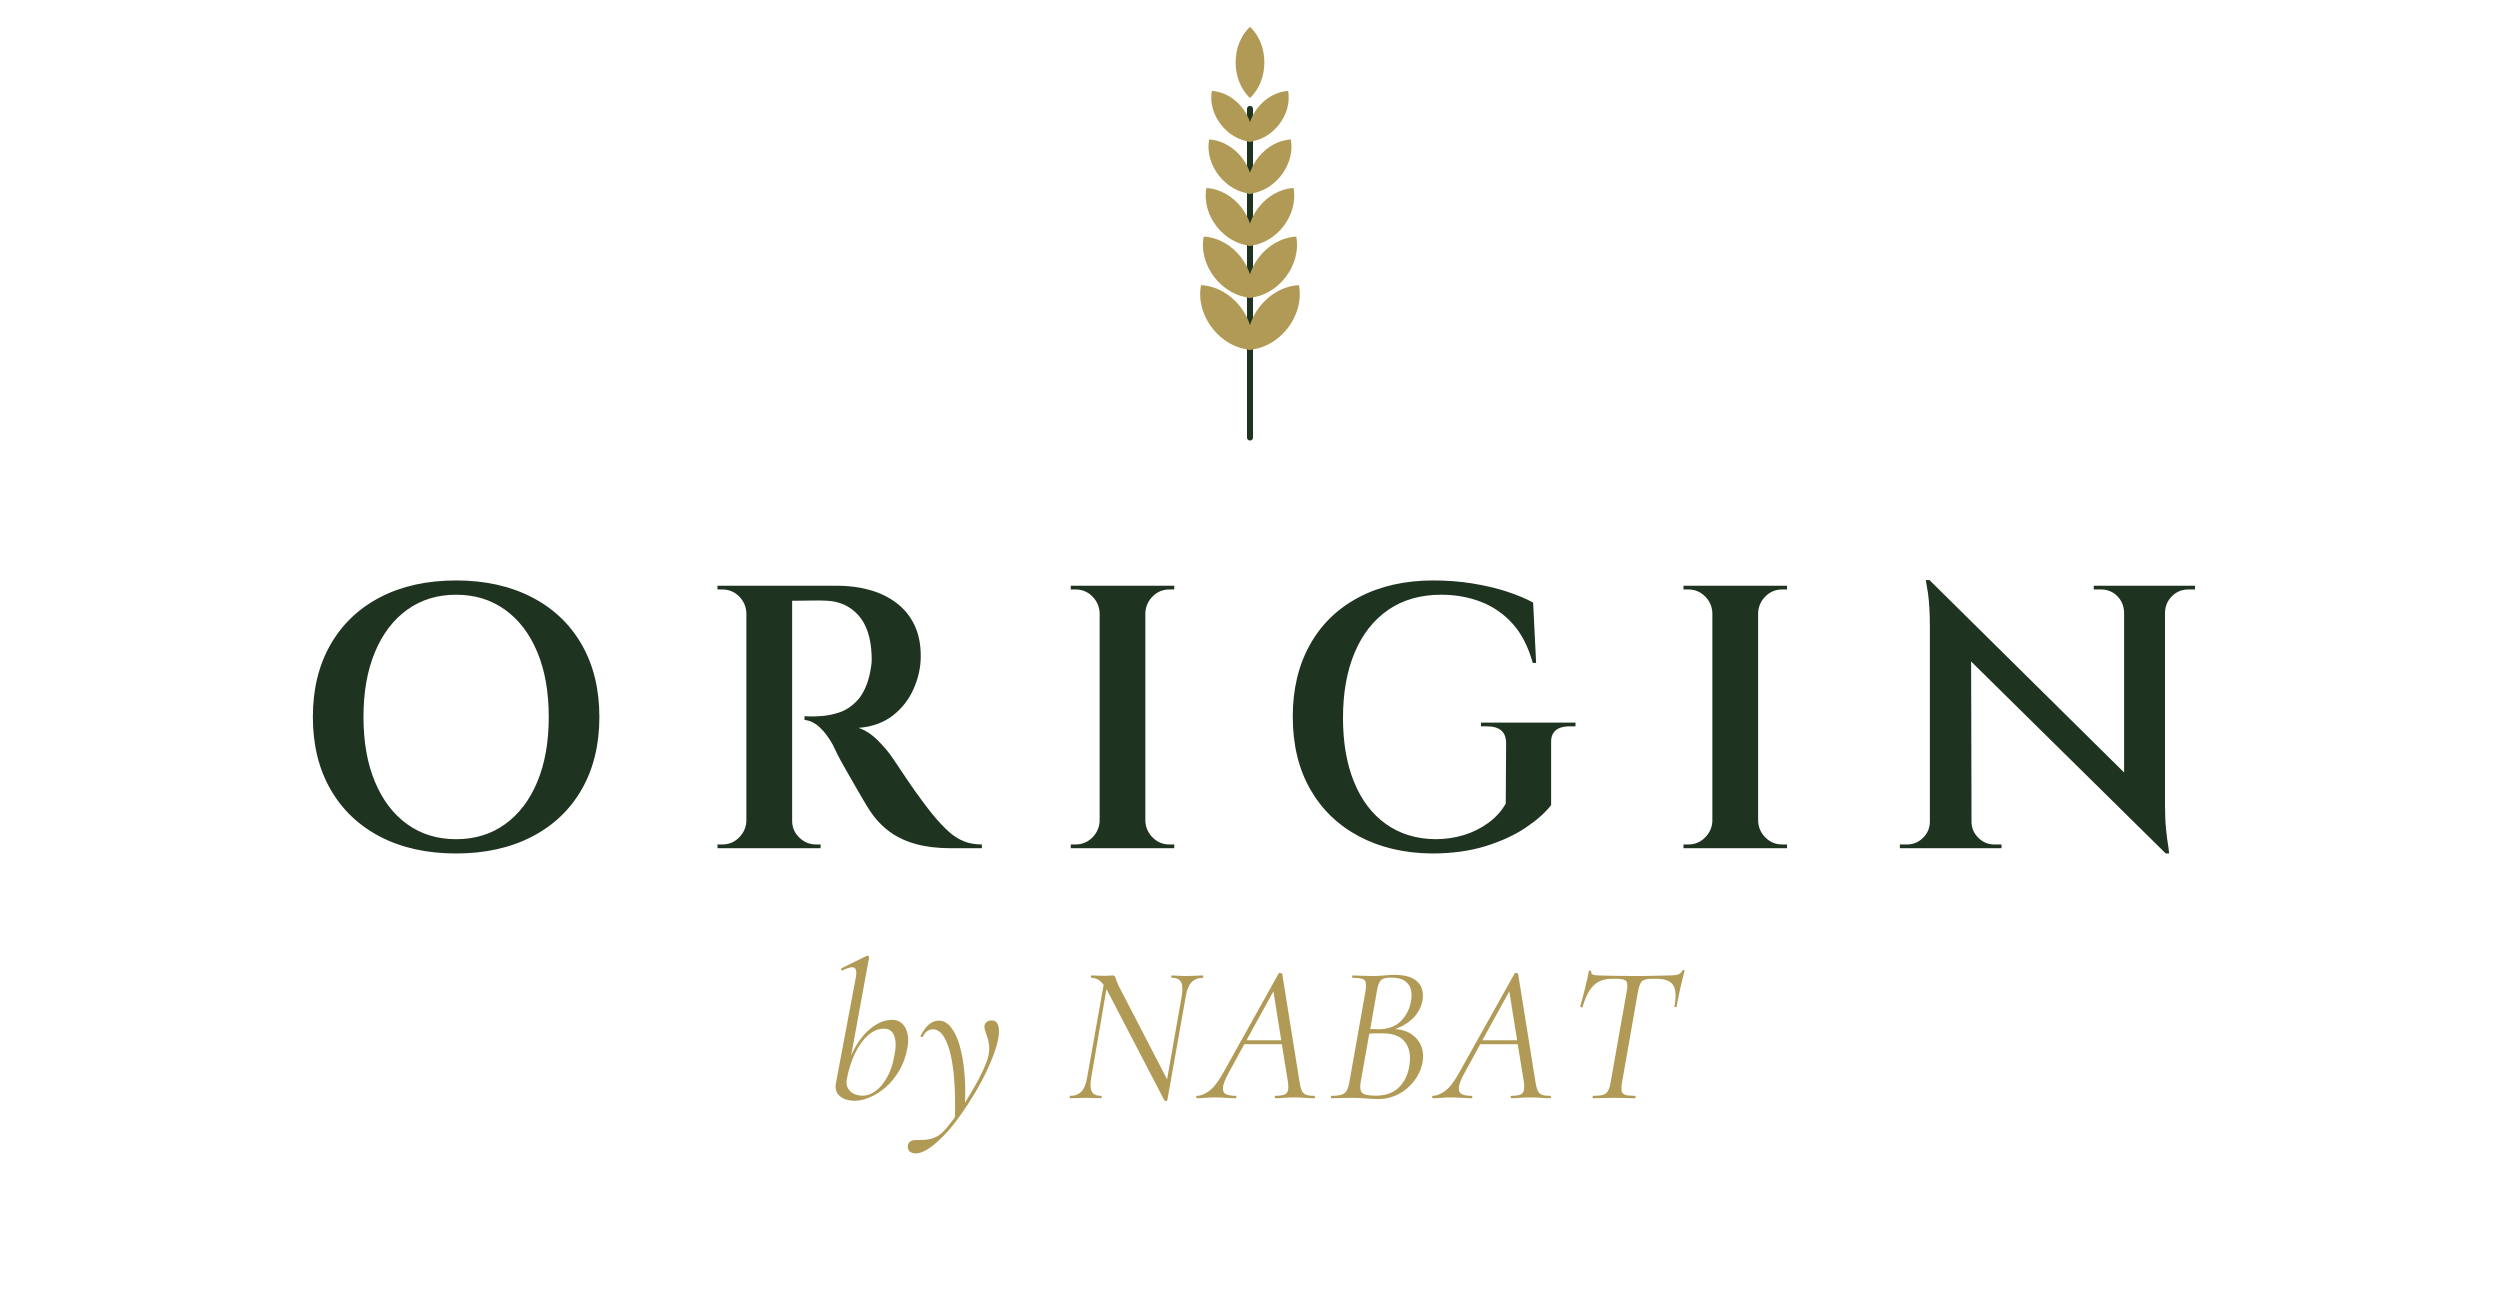
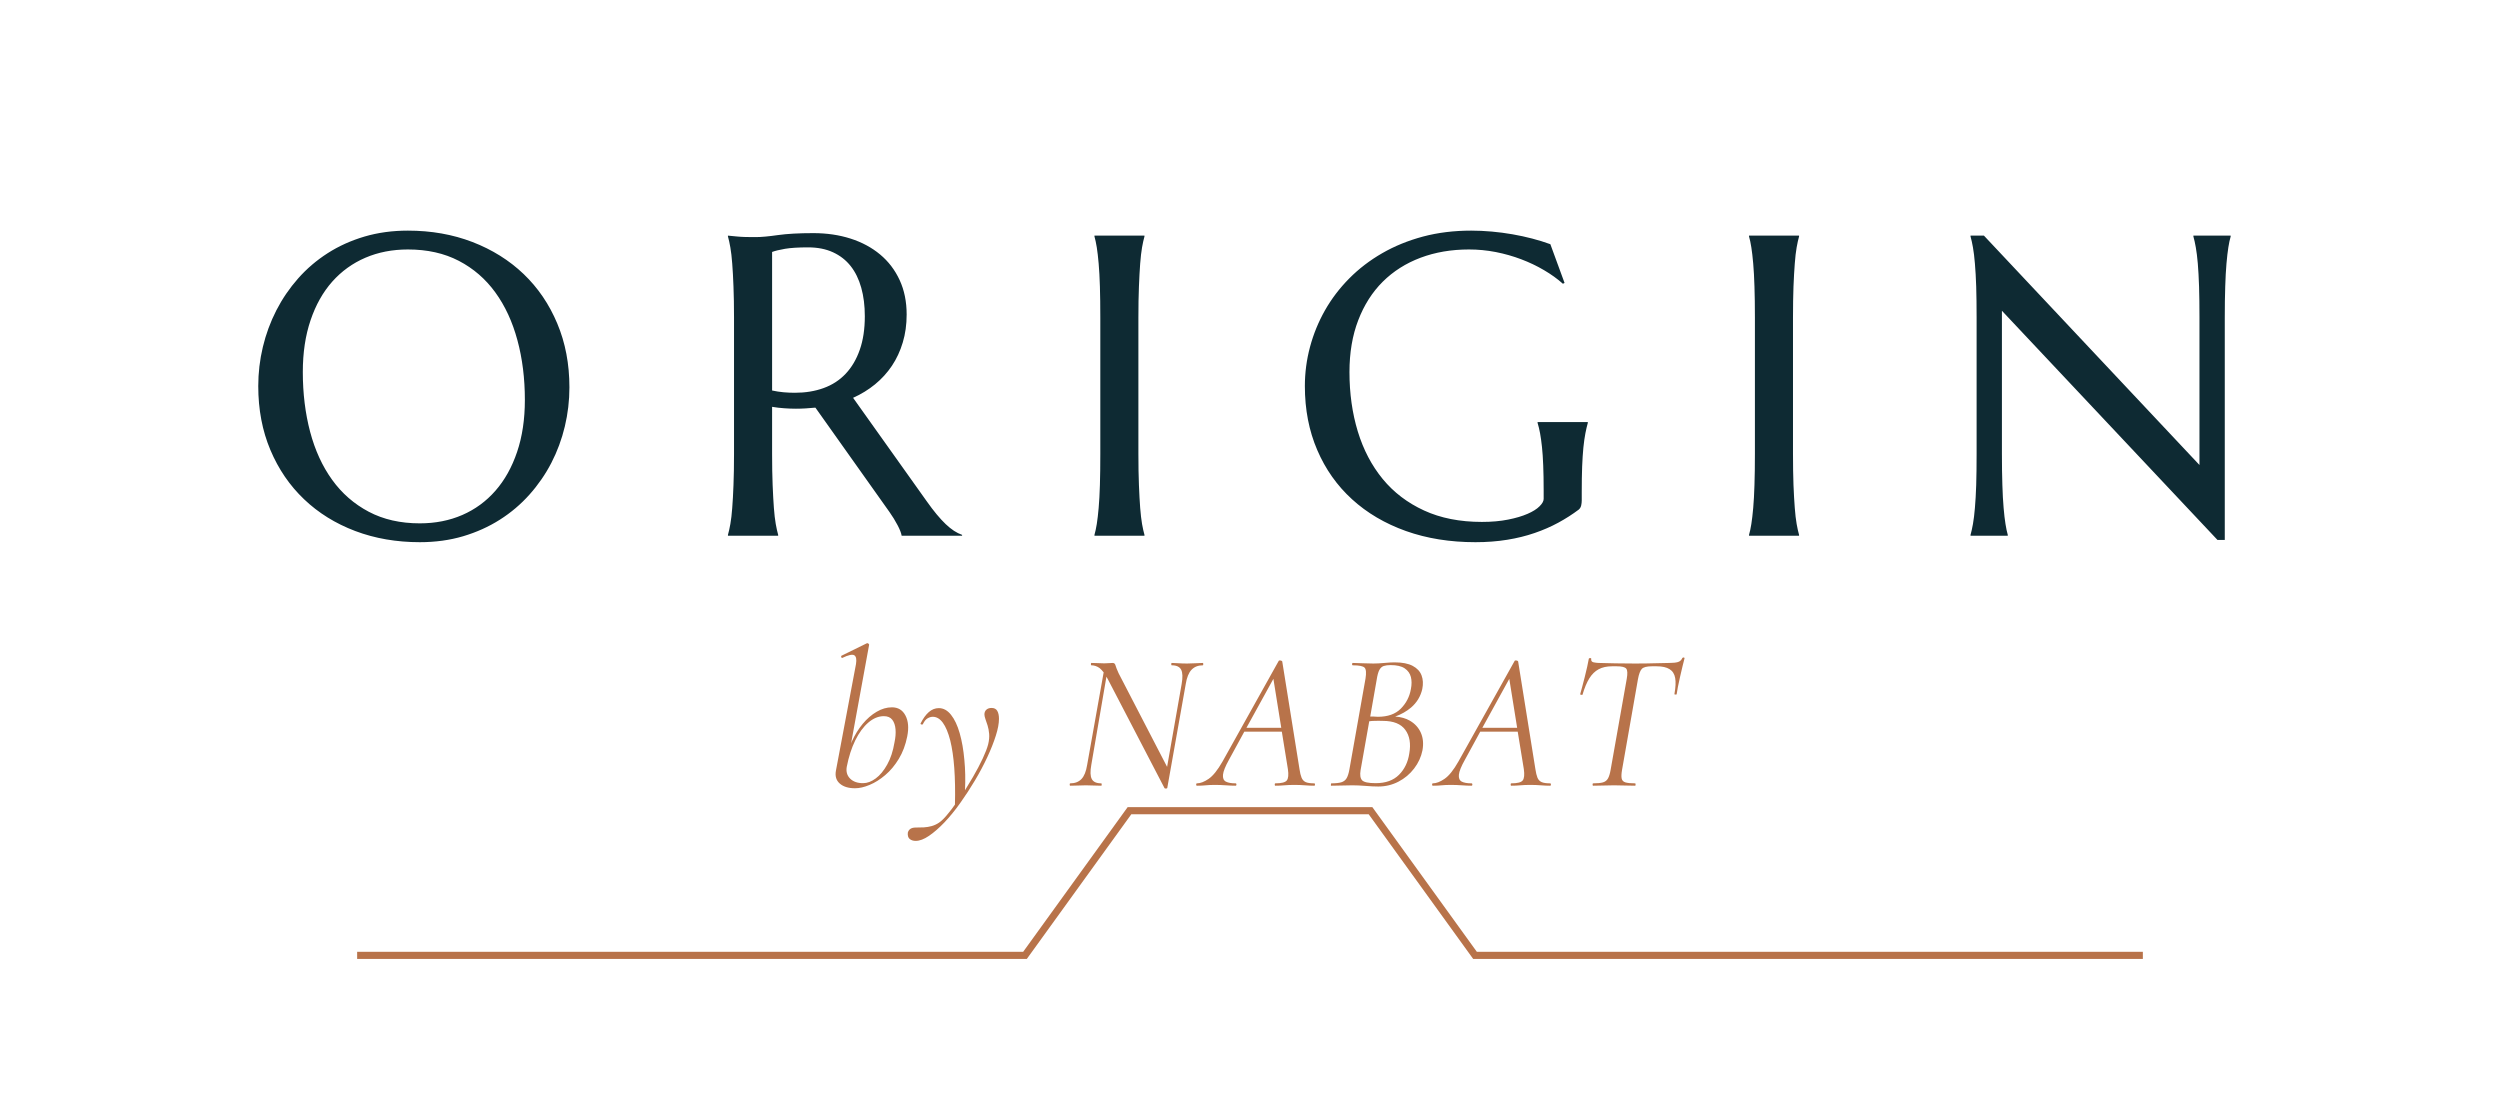
- <svg xmlns="http://www.w3.org/2000/svg" viewBox="0 0 560 290" role="img" aria-label="Origin by NABAT">
-   <style>.stem{stroke:#1E3320}.gr{fill:#B09A55}</style>
-   <g transform="translate(249.33 6)">
-     <path d="M30.67 92.00V18.40" stroke-width="1.35" stroke-linecap="round" fill="none" class="stem" />
-     <g class="gr">
-       <path transform="translate(31.03 72.37) rotate(-38)" d="M0 0C5.27 -4.60 5.27 -13.80 0 -18.40C-5.27 -13.80 -5.27 -4.60 0 0Z" />
-       <path transform="translate(30.30 72.37) rotate(38)" d="M0 0C5.27 -4.60 5.27 -13.80 0 -18.40C-5.27 -13.80 -5.27 -4.60 0 0Z" />
-       <path transform="translate(31.03 60.72) rotate(-38)" d="M0 0C4.97 -4.35 4.97 -13.06 0 -17.42C-4.97 -13.06 -4.97 -4.35 0 0Z" />
-       <path transform="translate(30.30 60.72) rotate(38)" d="M0 0C4.97 -4.35 4.97 -13.06 0 -17.42C-4.97 -13.06 -4.97 -4.35 0 0Z" />
-       <path transform="translate(31.03 49.07) rotate(-38)" d="M0 0C4.66 -4.11 4.66 -12.33 0 -16.44C-4.66 -12.33 -4.66 -4.11 0 0Z" />
-       <path transform="translate(30.30 49.07) rotate(38)" d="M0 0C4.66 -4.11 4.66 -12.33 0 -16.44C-4.66 -12.33 -4.66 -4.11 0 0Z" />
-       <path transform="translate(31.03 37.41) rotate(-38)" d="M0 0C4.35 -3.86 4.35 -11.59 0 -15.46C-4.35 -11.59 -4.35 -3.86 0 0Z" />
-       <path transform="translate(30.30 37.41) rotate(38)" d="M0 0C4.35 -3.86 4.35 -11.59 0 -15.46C-4.35 -11.59 -4.35 -3.86 0 0Z" />
-       <path transform="translate(31.03 25.76) rotate(-38)" d="M0 0C4.05 -3.62 4.05 -10.86 0 -14.47C-4.05 -10.86 -4.05 -3.62 0 0Z" />
-       <path transform="translate(30.30 25.76) rotate(38)" d="M0 0C4.05 -3.62 4.05 -10.86 0 -14.47C-4.05 -10.86 -4.05 -3.62 0 0Z" />
-       <path transform="translate(30.67 15.95) rotate(0)" d="M0 0C4.29 -3.99 4.29 -11.96 0 -15.95C-4.29 -11.96 -4.29 -3.99 0 0Z" />
-     </g>
-   </g>
-   <path fill="#1E3320" d="M102.17 130.02L102.17 130.02Q111.83 130.02 119.10 133.76Q126.36 137.50 130.31 144.39Q134.26 151.28 134.26 160.60L134.26 160.60Q134.26 169.92 130.31 176.81Q126.36 183.70 119.10 187.44Q111.83 191.18 102.17 191.18L102.17 191.18Q92.43 191.18 85.20 187.44Q77.98 183.70 74.03 176.81Q70.08 169.92 70.08 160.60L70.08 160.60Q70.08 151.28 74.03 144.39Q77.98 137.50 85.20 133.76Q92.43 130.02 102.17 130.02ZM102.17 187.98L102.17 187.98Q108.47 187.98 113.13 184.62Q117.80 181.26 120.36 175.13Q122.92 169 122.92 160.60L122.92 160.60Q122.92 152.20 120.36 146.07Q117.80 139.94 113.13 136.58Q108.47 133.22 102.17 133.22L102.17 133.22Q95.87 133.22 91.21 136.58Q86.55 139.94 83.99 146.07Q81.42 152.20 81.42 160.60L81.42 160.60Q81.42 169 83.99 175.13Q86.55 181.26 91.21 184.62Q95.87 187.98 102.17 187.98ZM167.19 183.87L167.19 183.87L167.19 137.33Q167.10 135.15 165.55 133.59Q164.00 132.04 161.81 132.04L161.81 132.04L160.72 132.04L160.72 131.20L187.52 131.20Q191.30 131.20 194.70 132.12Q198.10 133.05 200.70 134.98Q203.31 136.91 204.78 139.89Q206.25 142.88 206.25 146.99L206.25 146.99Q206.25 150.69 204.65 154.30Q203.06 157.91 199.95 160.31Q196.84 162.70 192.30 163.04L192.30 163.04Q194.57 163.79 196.63 165.85Q198.69 167.91 200.03 169.92L200.03 169.92Q200.12 170.01 201.08 171.48Q202.05 172.95 203.48 175.05Q204.90 177.15 206.46 179.25Q208.01 181.35 209.19 182.78L209.19 182.78Q211.04 184.96 212.59 186.35Q214.14 187.73 215.91 188.45Q217.67 189.16 219.94 189.16L219.94 189.16L219.94 190L212.97 190Q208.60 190 205.20 189.08Q201.80 188.15 199.28 186.30Q196.76 184.46 194.91 181.68L194.91 181.68Q194.40 180.93 193.48 179.37Q192.56 177.82 191.46 175.89Q190.37 173.96 189.32 172.15Q188.27 170.34 187.56 168.92Q186.84 167.49 186.59 166.90L186.59 166.90Q185.25 164.46 183.65 162.95Q182.06 161.44 180.21 161.27L180.21 161.27L180.21 160.43Q180.38 160.43 181.30 160.47Q182.22 160.52 183.40 160.43L183.40 160.43Q185.67 160.35 187.98 159.59Q190.29 158.84 192.14 156.78Q193.98 154.72 194.82 151.02L194.82 151.02Q194.99 150.27 195.16 149.09Q195.33 147.92 195.24 146.66L195.24 146.66Q194.99 140.78 192.22 137.75Q189.45 134.73 185.16 134.56L185.16 134.56Q183.57 134.48 181.80 134.52Q180.04 134.56 178.78 134.56L178.78 134.56L177.44 134.56L177.44 183.87Q177.44 186.05 179.03 187.61Q180.63 189.16 182.81 189.16L182.81 189.16L183.82 189.16L183.82 190L160.72 190L160.72 189.16L161.81 189.16Q164.00 189.16 165.55 187.61Q167.10 186.05 167.19 183.87ZM246.32 183.87L246.32 183.87L246.32 137.33Q246.23 135.15 244.68 133.59Q243.12 132.04 240.94 132.04L240.94 132.04L239.85 132.04L239.85 131.20L263.03 131.20L263.03 132.04L261.94 132.04Q259.76 132.04 258.20 133.59Q256.65 135.15 256.56 137.33L256.56 137.33L256.56 183.87Q256.65 186.05 258.20 187.61Q259.76 189.16 261.94 189.16L261.94 189.16L263.03 189.16L263.03 190L239.85 190L239.85 189.16L240.94 189.16Q243.12 189.16 244.68 187.61Q246.23 186.05 246.32 183.87ZM347.45 166.48L347.45 166.48L347.45 180.34Q345.52 182.86 341.78 185.38Q338.04 187.90 332.75 189.54Q327.46 191.18 320.74 191.18L320.74 191.18Q311.50 191.09 304.44 187.35Q297.39 183.62 293.48 176.77Q289.58 169.92 289.58 160.52L289.58 160.52Q289.58 151.28 293.44 144.39Q297.30 137.50 304.44 133.76Q311.58 130.02 321.08 130.02L321.08 130.02Q325.70 130.02 329.85 130.70Q334.01 131.37 337.50 132.50Q340.98 133.64 343.42 134.98L343.42 134.98L344.09 148.50L343.34 148.50Q341.82 143.04 338.84 139.73Q335.86 136.41 331.74 134.81Q327.63 133.22 322.84 133.22L322.84 133.22Q315.87 133.22 310.95 136.62Q306.04 140.02 303.44 146.19Q300.83 152.37 300.83 160.85L300.83 160.85Q300.83 169.08 303.31 175.17Q305.79 181.26 310.45 184.58Q315.11 187.90 321.50 187.98L321.50 187.98Q324.86 187.98 327.88 187.06Q330.90 186.14 333.38 184.33Q335.86 182.52 337.29 180.00L337.29 180.00L337.37 166.48Q337.37 162.70 333.09 162.70L333.09 162.70L331.74 162.70L331.74 161.86L352.91 161.86L352.91 162.70L351.65 162.70Q349.13 162.70 348.12 163.96L348.12 163.96Q347.37 164.88 347.45 166.48ZM383.57 183.87L383.57 183.87L383.57 137.33Q383.49 135.15 381.93 133.59Q380.38 132.04 378.20 132.04L378.20 132.04L377.10 132.04L377.10 131.20L400.29 131.20L400.29 132.04L399.20 132.04Q397.01 132.04 395.46 133.59Q393.90 135.15 393.82 137.33L393.82 137.33L393.82 183.87Q393.90 186.05 395.46 187.61Q397.01 189.16 399.20 189.16L399.20 189.16L400.29 189.16L400.29 190L377.10 190L377.10 189.16L378.20 189.16Q380.38 189.16 381.93 187.61Q383.49 186.05 383.57 183.87ZM431.37 129.94L432.21 129.94L475.80 173.03L475.80 137.16Q475.72 134.98 474.25 133.51Q472.78 132.04 470.60 132.04L470.60 132.04L469 132.04L469 131.20L491.68 131.20L491.68 132.04L490.17 132.04Q488.07 132.04 486.56 133.51Q485.04 134.98 484.96 137.16L484.96 137.16L484.96 180.42Q484.96 183.45 485.21 185.88Q485.46 188.32 485.72 189.75L485.72 189.75L485.88 191.18L485.13 191.18L441.53 148.17L441.62 184.04L441.62 184.04Q441.62 186.14 443.13 187.65Q444.64 189.16 446.74 189.16L446.74 189.16L448.34 189.16L448.34 190L425.57 190L425.57 189.16L427.17 189.16Q429.27 189.16 430.78 187.65Q432.29 186.14 432.29 184.04L432.29 184.04L432.29 140.44Q432.29 135.90 431.87 132.88L431.87 132.88L431.37 129.94Z" />
-   <path fill="#B09A55" d="M191.52 246.57L191.52 246.57Q189.32 246.57 188.11 245.52Q186.90 244.46 187.25 242.61L187.25 242.61L191.74 218.76Q192 217.18 191.36 216.78Q190.72 216.39 188.70 217.36L188.70 217.36Q188.66 217.40 188.57 217.36L188.57 217.36Q188.48 217.36 188.44 217.18L188.44 217.18Q188.39 217.00 188.44 216.92L188.44 216.92Q188.48 216.87 188.52 216.87L188.52 216.87L194.16 214.10Q194.38 214.01 194.55 214.19Q194.73 214.36 194.68 214.45L194.68 214.45L190.64 236.54Q190.72 236.32 190.81 236.10L190.81 236.10Q191.82 233.86 193.25 232.14Q194.68 230.42 196.38 229.43Q198.07 228.44 199.79 228.44L199.79 228.44Q201.86 228.44 202.82 230.27Q203.79 232.10 203.22 234.96Q202.65 237.82 201.33 239.99Q200.01 242.17 198.29 243.62Q196.58 245.08 194.79 245.82Q193.01 246.57 191.52 246.57ZM189.67 241.78L189.67 241.78Q189.40 243.40 190.44 244.42Q191.47 245.43 193.32 245.43L193.32 245.43Q194.73 245.43 196.16 244.37Q197.59 243.32 198.73 241.27Q199.88 239.22 200.36 236.32L200.36 236.32Q200.71 234.69 200.60 233.37Q200.49 232.05 199.88 231.24Q199.26 230.42 197.98 230.42L197.98 230.42Q196.18 230.42 194.51 231.85Q192.84 233.28 191.58 235.84Q190.33 238.39 189.67 241.78ZM205.11 258.36L205.11 258.36Q204.32 258.36 203.79 257.95Q203.26 257.53 203.35 256.52L203.35 256.52Q203.66 255.37 205.11 255.37L205.11 255.37Q206.04 255.37 206.94 255.33Q207.84 255.28 208.70 255.04Q209.56 254.80 210.35 254.27L210.35 254.27Q211.32 253.61 212.59 251.98L212.59 251.98Q213.25 251.19 213.91 250.22L213.91 250.22Q214.13 241.03 212.86 235.88L212.86 235.88Q211.49 230.56 208.94 230.56L208.94 230.56Q208.37 230.56 207.77 230.91Q207.18 231.26 206.74 232.18L206.74 232.18Q206.65 232.36 206.41 232.29Q206.17 232.23 206.21 232.05L206.21 232.05Q207.05 230.38 208.06 229.50Q209.07 228.62 210.30 228.62L210.30 228.62Q211.84 228.62 213.03 230.12Q214.22 231.61 214.97 234.23Q215.72 236.85 216.02 240.24L216.02 240.24Q216.33 243.45 216.16 247.01L216.16 247.01Q217.08 245.52 217.96 244.02L217.96 244.02Q219.24 241.82 220.14 239.88Q221.04 237.95 221.35 236.72L221.35 236.72Q221.66 235.44 221.57 234.38Q221.48 233.33 221.22 232.51Q220.95 231.70 220.73 231.06Q220.51 230.42 220.51 230.03L220.51 230.03Q220.51 229.37 220.95 228.97Q221.39 228.58 222.10 228.58L222.10 228.58Q223.02 228.58 223.39 229.24Q223.77 229.90 223.77 231.00L223.77 231.00Q223.77 232.58 223.06 234.80Q222.36 237.02 221.15 239.62Q219.94 242.22 218.38 244.83Q216.82 247.45 215.08 249.89Q213.34 252.34 211.54 254.23Q209.73 256.12 208.08 257.24Q206.43 258.36 205.11 258.36ZM260.82 246.48L260.82 246.48L248.14 222.11Q248.01 221.84 247.84 221.58L247.84 221.58L244.45 241.34Q244.05 243.54 244.56 244.50Q245.06 245.47 246.69 245.47L246.69 245.47Q246.78 245.47 246.78 245.74Q246.78 246 246.69 246L246.69 246Q245.94 246 245.13 245.96Q244.32 245.91 243.22 245.91L243.22 245.91Q242.29 245.91 241.41 245.96Q240.53 246 239.74 246L239.74 246Q239.61 246 239.61 245.74Q239.61 245.47 239.74 245.47L239.74 245.47Q241.32 245.47 242.25 244.50Q243.17 243.54 243.52 241.34L243.52 241.34L247.22 220.61Q246.74 220.00 246.30 219.64L246.30 219.64Q245.42 219.03 244.49 219.03L244.49 219.03Q244.36 219.03 244.36 218.76Q244.36 218.50 244.49 218.50L244.49 218.50Q245.15 218.50 245.94 218.54Q246.74 218.59 247.35 218.59L247.35 218.59Q247.92 218.59 248.47 218.54Q249.02 218.50 249.24 218.50L249.24 218.50Q249.73 218.50 249.86 219.01Q249.99 219.51 250.56 220.79L250.56 220.79L261.43 241.78L264.69 223.21Q265.08 221.01 264.58 220.02Q264.07 219.03 262.49 219.03L262.49 219.03Q262.36 219.03 262.36 218.76Q262.36 218.50 262.49 218.50L262.49 218.50Q263.19 218.50 264.03 218.57Q264.86 218.63 265.92 218.63L265.92 218.63Q266.84 218.63 267.75 218.57Q268.65 218.50 269.44 218.50L269.44 218.50Q269.53 218.50 269.53 218.76Q269.53 219.03 269.44 219.03L269.44 219.03Q267.86 219.03 266.91 220.02Q265.96 221.01 265.61 223.21L265.61 223.21L261.48 246.44Q261.48 246.62 261.19 246.64Q260.90 246.66 260.82 246.48ZM268.12 246L268.12 246Q267.94 246 267.94 245.74Q267.94 245.47 268.12 245.47L268.12 245.47Q269.26 245.47 270.74 244.46Q272.21 243.45 273.84 240.59L273.84 240.59L286.42 218.06Q286.51 217.88 286.84 217.95Q287.17 218.02 287.22 218.15L287.22 218.15L291.09 242.30Q291.26 243.49 291.55 244.20Q291.84 244.90 292.47 245.19Q293.11 245.47 294.39 245.47L294.39 245.47Q294.56 245.47 294.56 245.74Q294.56 246 294.39 246L294.39 246Q293.38 246 292.30 245.91Q291.22 245.82 289.94 245.82Q288.67 245.82 287.70 245.91Q286.73 246 285.68 246L285.68 246Q285.54 246 285.54 245.74Q285.54 245.47 285.68 245.47L285.68 245.47Q287.74 245.47 288.25 244.81Q288.76 244.15 288.49 242.30L288.49 242.30L287.13 233.90L278.72 233.90L275.29 240.19Q274.06 242.39 273.95 243.54Q273.84 244.68 274.59 245.08Q275.34 245.47 276.79 245.47L276.79 245.47Q276.96 245.47 276.96 245.74Q276.96 246 276.74 246L276.74 246Q275.86 246 274.61 245.91Q273.36 245.82 272.17 245.82L272.17 245.82Q270.89 245.82 270.08 245.91Q269.26 246 268.12 246ZM279.21 233.02L287.00 233.02L285.24 222.06L279.21 233.02ZM312.52 230.51L312.52 230.51Q314.45 230.64 315.82 231.44L315.82 231.44Q317.53 232.45 318.28 234.16Q319.03 235.88 318.63 238.08L318.63 238.08Q318.19 240.28 316.76 242.15Q315.33 244.02 313.24 245.10Q311.15 246.18 308.73 246.18L308.73 246.18Q307.46 246.18 305.85 246.04Q304.24 245.91 302.92 245.91Q301.60 245.91 300.37 245.96Q299.14 246 298.22 246L298.22 246Q298.17 246 298.17 246L298.17 246Q298.08 245.96 298.13 245.74L298.13 245.74Q298.13 245.47 298.22 245.47L298.22 245.47Q299.67 245.47 300.46 245.23Q301.25 244.99 301.65 244.31Q302.04 243.62 302.26 242.39L302.26 242.39L305.87 222.02Q306.18 220.08 305.67 219.56Q305.17 219.03 303.01 219.03L303.01 219.03Q302.97 219.03 302.92 218.98L302.92 218.98Q302.84 218.94 302.88 218.76L302.88 218.76Q302.88 218.50 303.01 218.50L303.01 218.50Q304.02 218.50 305.21 218.57Q306.40 218.63 307.63 218.63L307.63 218.63Q308.73 218.63 310.10 218.50Q311.46 218.37 312.38 218.37L312.38 218.37Q314.98 218.37 316.45 219.16Q317.93 219.95 318.43 221.29Q318.94 222.64 318.59 224.35L318.59 224.35Q318.02 226.82 316.08 228.49L316.08 228.49Q314.58 229.76 312.52 230.51ZM308.16 245.43L308.16 245.43Q311.50 245.43 313.37 243.56Q315.24 241.69 315.68 238.78L315.68 238.78Q316.26 235.48 314.78 233.48Q313.31 231.48 309.79 231.48L309.79 231.48Q308.78 231.44 307.76 231.48L307.76 231.48Q307.24 231.48 306.71 231.57L306.71 231.57L304.77 242.52Q304.51 244.11 305.10 244.77Q305.70 245.43 308.16 245.43ZM311.50 218.98L311.50 218.98Q310.58 218.98 309.96 219.18Q309.35 219.38 308.97 220.08Q308.60 220.79 308.38 222.24L308.38 222.24L306.93 230.51Q307.41 230.51 307.76 230.51L307.76 230.51Q308.60 230.56 308.64 230.56L308.64 230.56Q311.99 230.56 313.79 228.73Q315.60 226.90 316.04 224.35L316.04 224.35Q316.34 222.86 316.04 221.65Q315.73 220.44 314.65 219.71Q313.57 218.98 311.50 218.98ZM320.96 246L320.96 246Q320.79 246 320.79 245.74Q320.79 245.47 320.96 245.47L320.96 245.47Q322.11 245.47 323.58 244.46Q325.06 243.45 326.68 240.59L326.68 240.59L339.27 218.06Q339.36 217.88 339.69 217.95Q340.02 218.02 340.06 218.15L340.06 218.15L343.93 242.30Q344.11 243.49 344.39 244.20Q344.68 244.90 345.32 245.19Q345.96 245.47 347.23 245.47L347.23 245.47Q347.41 245.47 347.41 245.74Q347.41 246 347.23 246L347.23 246Q346.22 246 345.14 245.91Q344.06 245.82 342.79 245.82Q341.51 245.82 340.54 245.91Q339.58 246 338.52 246L338.52 246Q338.39 246 338.39 245.74Q338.39 245.47 338.52 245.47L338.52 245.47Q340.59 245.47 341.09 244.81Q341.60 244.15 341.34 242.30L341.34 242.30L339.97 233.90L331.57 233.90L328.14 240.19Q326.90 242.39 326.79 243.54Q326.68 244.68 327.43 245.08Q328.18 245.47 329.63 245.47L329.63 245.47Q329.81 245.47 329.81 245.74Q329.81 246 329.59 246L329.59 246Q328.71 246 327.45 245.91Q326.20 245.82 325.01 245.82L325.01 245.82Q323.74 245.82 322.92 245.91Q322.11 246 320.96 246ZM332.05 233.02L339.84 233.02L338.08 222.06L332.05 233.02ZM356.87 246L356.87 246Q356.74 246 356.74 245.74Q356.74 245.47 356.87 245.47L356.87 245.47Q358.32 245.47 359.07 245.25Q359.82 245.03 360.19 244.37Q360.56 243.71 360.78 242.44L360.78 242.44L364.39 222.06Q364.70 220.30 364.28 219.78Q363.86 219.25 362.15 219.25L362.15 219.25L361.09 219.25Q359.33 219.25 358.10 219.91Q356.87 220.57 356.01 221.95Q355.15 223.34 354.49 225.58L354.49 225.58Q354.45 225.72 354.18 225.63L354.18 225.63Q353.96 225.58 353.96 225.54L353.96 225.54Q353.96 225.50 353.96 225.50L353.96 225.50Q354.14 224.92 354.40 223.89Q354.67 222.86 354.98 221.67Q355.28 220.48 355.53 219.36Q355.77 218.24 355.90 217.53L355.90 217.53Q355.99 217.40 356.25 217.40L356.25 217.40Q356.38 217.44 356.43 217.49L356.43 217.49Q356.43 217.53 356.43 217.58L356.43 217.58Q356.34 218.24 357.00 218.37Q357.66 218.50 358.14 218.50L358.14 218.50Q359.77 218.54 361.95 218.59Q364.13 218.63 366.20 218.63L366.20 218.63Q368.84 218.63 370.64 218.57Q372.44 218.50 373.94 218.50L373.94 218.50Q375.17 218.50 375.85 218.30Q376.54 218.10 376.84 217.40L376.84 217.40Q376.93 217.27 377.15 217.27L377.15 217.27Q377.28 217.31 377.33 217.36L377.33 217.36Q377.33 217.40 377.33 217.49L377.33 217.49Q377.15 218.10 376.89 219.23Q376.62 220.35 376.34 221.58Q376.05 222.81 375.85 223.87Q375.66 224.92 375.57 225.50L375.57 225.50Q375.52 225.63 375.30 225.58L375.30 225.58Q375.13 225.58 375.08 225.54L375.08 225.54Q375.08 225.50 375.08 225.41L375.08 225.41Q375.48 223.21 375.24 221.87Q375.00 220.52 373.98 219.89Q372.97 219.25 371.08 219.25L371.08 219.25L370.02 219.25Q368.31 219.25 367.76 219.84Q367.21 220.44 366.90 222.15L366.90 222.15L363.34 242.44Q363.12 243.71 363.25 244.37Q363.38 245.03 364.08 245.25Q364.79 245.47 366.28 245.47L366.28 245.47Q366.37 245.47 366.37 245.74Q366.37 246 366.28 246L366.28 246Q365.32 246 364.15 245.96Q362.98 245.91 361.53 245.91L361.53 245.91Q360.21 245.91 359.00 245.96Q357.79 246 356.87 246Z" />
+ <svg xmlns="http://www.w3.org/2000/svg" viewBox="0 0 560 250" role="img" aria-label="Origin by NABAT">
+   <path fill="#0E2A33" d="M91.37 51.66L91.37 51.66Q99.19 51.66 105.83 54.21Q112.46 56.77 117.29 61.38Q122.12 66 124.83 72.47Q127.55 78.94 127.55 86.77L127.55 86.77Q127.55 91.22 126.52 95.53Q125.49 99.84 123.50 103.69Q121.51 107.53 118.60 110.79Q115.69 114.05 111.97 116.41Q108.24 118.78 103.74 120.12Q99.24 121.45 94.04 121.45L94.04 121.45Q86.21 121.45 79.58 118.95Q72.94 116.44 68.12 111.84Q63.29 107.25 60.57 100.80Q57.85 94.36 57.85 86.48L57.85 86.48Q57.85 82.03 58.88 77.72Q59.91 73.41 61.90 69.52Q63.90 65.63 66.78 62.37Q69.66 59.11 73.39 56.72Q77.12 54.33 81.64 52.99Q86.16 51.66 91.37 51.66ZM94.04 117.23L94.04 117.23Q99.24 117.23 103.55 115.36Q107.87 113.48 110.98 109.92Q114.10 106.36 115.83 101.23Q117.57 96.09 117.57 89.58L117.57 89.58Q117.57 82.36 115.90 76.20Q114.24 70.03 110.96 65.51Q107.68 60.98 102.78 58.43Q97.88 55.88 91.37 55.88L91.37 55.88Q86.16 55.88 81.85 57.73Q77.54 59.58 74.42 63.09Q71.30 66.61 69.57 71.72Q67.83 76.83 67.83 83.34L67.83 83.34Q67.83 90.52 69.47 96.73Q71.12 102.94 74.40 107.48Q77.68 112.03 82.60 114.63Q87.52 117.23 94.04 117.23ZM172.95 91.13L172.95 101.67Q172.95 105.66 173.07 108.63Q173.19 111.61 173.35 113.77Q173.51 115.92 173.77 117.38Q174.03 118.83 174.31 119.81L174.31 119.81L174.31 120L163.06 120L163.06 119.81Q163.34 118.83 163.60 117.38Q163.86 115.92 164.02 113.77Q164.19 111.61 164.30 108.66Q164.42 105.70 164.42 101.67L164.42 101.67L164.42 71.16Q164.42 67.17 164.30 64.20Q164.19 61.22 164.02 59.06Q163.86 56.91 163.60 55.43Q163.34 53.95 163.06 52.97L163.06 52.97L163.06 52.78L165.03 52.97Q165.92 53.06 167.02 53.09Q168.12 53.11 169.29 53.11L169.29 53.11Q171.12 53.11 174.24 52.66Q177.36 52.22 182.19 52.22L182.19 52.22Q186.69 52.22 190.51 53.44Q194.33 54.66 197.14 57Q199.95 59.34 201.52 62.74Q203.09 66.14 203.09 70.45L203.09 70.45Q203.09 73.83 202.22 76.71Q201.36 79.59 199.79 81.94Q198.22 84.28 196.01 86.09Q193.81 87.89 191.09 89.11L191.09 89.11L207.54 112.22Q208.76 113.95 209.82 115.22Q210.87 116.48 211.83 117.40Q212.79 118.31 213.69 118.90Q214.58 119.48 215.51 119.81L215.51 119.81L215.51 120L201.97 120Q201.83 119.11 201.05 117.63Q200.28 116.16 199.25 114.70L199.25 114.70L182.65 91.31Q181.58 91.41 180.50 91.48Q179.42 91.55 178.29 91.55L178.29 91.55Q176.98 91.55 175.65 91.45Q174.31 91.36 172.95 91.13L172.95 91.13ZM172.95 56.44L172.95 87.47Q174.22 87.75 175.53 87.87Q176.84 87.98 178.06 87.98L178.06 87.98Q181.58 87.98 184.48 86.93Q187.39 85.88 189.43 83.72Q191.47 81.56 192.59 78.35Q193.72 75.14 193.72 70.83L193.72 70.83Q193.72 67.31 192.92 64.45Q192.12 61.59 190.55 59.60Q188.98 57.61 186.59 56.51Q184.20 55.41 181.01 55.41L181.01 55.41Q177.78 55.41 175.86 55.73Q173.94 56.06 172.95 56.44L172.95 56.44ZM245.16 120L245.16 119.81Q245.44 118.83 245.68 117.38Q245.91 115.92 246.10 113.77Q246.29 111.61 246.38 108.63Q246.47 105.66 246.47 101.67L246.47 101.67L246.47 71.16Q246.47 67.17 246.38 64.20Q246.29 61.22 246.10 59.04Q245.91 56.86 245.68 55.41Q245.44 53.95 245.16 52.97L245.16 52.97L245.16 52.78L256.36 52.78L256.36 52.97Q256.08 53.95 255.82 55.41Q255.57 56.86 255.40 59.04Q255.24 61.22 255.12 64.20Q255.00 67.17 255.00 71.16L255.00 71.16L255.00 101.67Q255.00 105.66 255.12 108.63Q255.24 111.61 255.40 113.77Q255.57 115.92 255.82 117.38Q256.08 118.83 256.36 119.81L256.36 119.81L256.36 120L245.16 120ZM354.31 110.20L354.31 112.13Q354.31 112.64 354.19 113.20Q354.07 113.77 353.65 114.14L353.65 114.14Q351.54 115.73 349.08 117.07Q346.62 118.41 343.76 119.39Q340.90 120.38 337.60 120.91Q334.29 121.45 330.50 121.45L330.50 121.45Q321.96 121.45 314.93 118.95Q307.90 116.44 302.86 111.84Q297.82 107.25 295.06 100.80Q292.29 94.36 292.29 86.48L292.29 86.48Q292.29 82.03 293.44 77.72Q294.59 73.41 296.79 69.52Q299.00 65.63 302.23 62.37Q305.46 59.11 309.61 56.72Q313.76 54.33 318.75 52.99Q323.75 51.66 329.56 51.66L329.56 51.66Q331.81 51.66 334.15 51.87Q336.50 52.08 338.79 52.48Q341.09 52.88 343.22 53.44Q345.36 54 347.28 54.70L347.28 54.70L350.46 63.38L350.09 63.56Q348.26 61.92 345.87 60.52Q343.48 59.11 340.76 58.08Q338.04 57.05 335.07 56.46Q332.09 55.88 329.04 55.88L329.04 55.88Q323.14 55.88 318.21 57.73Q313.29 59.58 309.75 63.09Q306.21 66.61 304.25 71.72Q302.28 76.83 302.28 83.34L302.28 83.34Q302.28 90.52 304.15 96.66Q306.03 102.80 309.73 107.30Q313.43 111.80 318.99 114.35Q324.54 116.91 331.95 116.91L331.95 116.91Q335.23 116.91 337.81 116.39Q340.39 115.88 342.17 115.10Q343.95 114.33 344.86 113.41Q345.78 112.50 345.78 111.75L345.78 111.75L345.78 109.92Q345.78 106.64 345.68 104.25Q345.59 101.86 345.40 100.10Q345.21 98.34 344.98 97.08Q344.75 95.81 344.42 94.73L344.42 94.73L344.42 94.55L355.67 94.55L355.67 94.73Q355.39 95.72 355.13 97.05Q354.87 98.39 354.68 100.22Q354.50 102.05 354.40 104.51Q354.31 106.97 354.31 110.20L354.31 110.20ZM391.78 120L391.78 119.81Q392.07 118.83 392.30 117.38Q392.53 115.92 392.72 113.77Q392.91 111.61 393.00 108.63Q393.10 105.66 393.10 101.67L393.10 101.67L393.10 71.16Q393.10 67.17 393.00 64.20Q392.91 61.22 392.72 59.04Q392.53 56.86 392.30 55.41Q392.07 53.95 391.78 52.97L391.78 52.97L391.78 52.78L402.99 52.78L402.99 52.97Q402.71 53.95 402.45 55.41Q402.19 56.86 402.03 59.04Q401.86 61.22 401.74 64.20Q401.63 67.17 401.63 71.16L401.63 71.16L401.63 101.67Q401.63 105.66 401.74 108.63Q401.86 111.61 402.03 113.77Q402.19 115.92 402.45 117.38Q402.71 118.83 402.99 119.81L402.99 119.81L402.99 120L391.78 120ZM441.40 52.78L444.40 52.78L492.68 104.16L492.68 71.16Q492.68 67.17 492.59 64.20Q492.49 61.22 492.31 59.04Q492.12 56.86 491.86 55.41Q491.60 53.95 491.32 52.97L491.32 52.97L491.32 52.78L499.67 52.78L499.67 52.97Q499.38 53.95 499.15 55.41Q498.92 56.86 498.73 59.04Q498.54 61.22 498.45 64.20Q498.35 67.17 498.35 71.16L498.35 71.16L498.35 120.94L496.71 120.94L448.43 69.61L448.43 101.67Q448.43 105.66 448.53 108.63Q448.62 111.61 448.81 113.77Q448.99 115.92 449.23 117.38Q449.46 118.83 449.74 119.81L449.74 119.81L449.74 120L441.40 120L441.40 119.81Q441.68 118.83 441.94 117.38Q442.20 115.92 442.38 113.77Q442.57 111.61 442.67 108.63Q442.76 105.66 442.76 101.67L442.76 101.67L442.76 71.16Q442.76 67.17 442.67 64.20Q442.57 61.22 442.38 59.04Q442.20 56.86 441.94 55.41Q441.68 53.95 441.40 52.97L441.40 52.97L441.40 52.78Z" />
+   <path fill="#B8734A" d="M191.52 176.57L191.52 176.57Q189.32 176.57 188.11 175.52Q186.90 174.46 187.25 172.61L187.25 172.61L191.74 148.76Q192 147.18 191.36 146.78Q190.72 146.39 188.70 147.36L188.70 147.36Q188.66 147.40 188.57 147.36L188.57 147.36Q188.48 147.36 188.44 147.18L188.44 147.18Q188.39 147.00 188.44 146.92L188.44 146.92Q188.48 146.87 188.52 146.87L188.52 146.87L194.16 144.10Q194.38 144.01 194.55 144.19Q194.73 144.36 194.68 144.45L194.68 144.45L190.64 166.54Q190.72 166.32 190.81 166.10L190.81 166.10Q191.82 163.86 193.25 162.14Q194.68 160.42 196.38 159.43Q198.07 158.44 199.79 158.44L199.79 158.44Q201.86 158.44 202.82 160.27Q203.79 162.10 203.22 164.96Q202.65 167.82 201.33 169.99Q200.01 172.17 198.29 173.62Q196.58 175.08 194.79 175.82Q193.01 176.57 191.52 176.57ZM189.67 171.78L189.67 171.78Q189.40 173.40 190.44 174.42Q191.47 175.43 193.32 175.43L193.32 175.43Q194.73 175.43 196.16 174.37Q197.59 173.32 198.73 171.27Q199.88 169.22 200.36 166.32L200.36 166.32Q200.71 164.69 200.60 163.37Q200.49 162.05 199.88 161.24Q199.26 160.42 197.98 160.42L197.98 160.42Q196.18 160.42 194.51 161.85Q192.84 163.28 191.58 165.84Q190.33 168.39 189.67 171.78ZM205.11 188.36L205.11 188.36Q204.32 188.36 203.79 187.95Q203.26 187.53 203.35 186.52L203.35 186.52Q203.66 185.37 205.11 185.37L205.11 185.37Q206.04 185.37 206.94 185.33Q207.84 185.28 208.70 185.04Q209.56 184.80 210.35 184.27L210.35 184.27Q211.32 183.61 212.59 181.98L212.59 181.98Q213.25 181.19 213.91 180.22L213.91 180.22Q214.13 171.03 212.86 165.88L212.86 165.88Q211.49 160.56 208.94 160.56L208.94 160.56Q208.37 160.56 207.77 160.91Q207.18 161.26 206.74 162.18L206.74 162.18Q206.65 162.36 206.41 162.29Q206.17 162.23 206.21 162.05L206.21 162.05Q207.05 160.38 208.06 159.50Q209.07 158.62 210.30 158.62L210.30 158.62Q211.84 158.62 213.03 160.12Q214.22 161.61 214.97 164.23Q215.72 166.85 216.02 170.24L216.02 170.24Q216.33 173.45 216.16 177.01L216.16 177.01Q217.08 175.52 217.96 174.02L217.96 174.02Q219.24 171.82 220.14 169.88Q221.04 167.95 221.35 166.72L221.35 166.72Q221.66 165.44 221.57 164.38Q221.48 163.33 221.22 162.51Q220.95 161.70 220.73 161.06Q220.51 160.42 220.51 160.03L220.51 160.03Q220.51 159.37 220.95 158.97Q221.39 158.58 222.10 158.58L222.10 158.58Q223.02 158.58 223.39 159.24Q223.77 159.90 223.77 161.00L223.77 161.00Q223.77 162.58 223.06 164.80Q222.36 167.02 221.15 169.62Q219.94 172.22 218.38 174.83Q216.82 177.45 215.08 179.89Q213.34 182.34 211.54 184.23Q209.73 186.12 208.08 187.24Q206.43 188.36 205.11 188.36ZM260.82 176.48L260.82 176.48L248.14 152.11Q248.01 151.84 247.84 151.58L247.84 151.58L244.45 171.34Q244.05 173.54 244.56 174.50Q245.06 175.47 246.69 175.47L246.69 175.47Q246.78 175.47 246.78 175.74Q246.78 176 246.69 176L246.69 176Q245.94 176 245.13 175.96Q244.32 175.91 243.22 175.91L243.22 175.91Q242.29 175.91 241.41 175.96Q240.53 176 239.74 176L239.74 176Q239.61 176 239.61 175.74Q239.61 175.47 239.74 175.47L239.74 175.47Q241.32 175.47 242.25 174.50Q243.17 173.54 243.52 171.34L243.52 171.34L247.22 150.61Q246.74 150.00 246.30 149.64L246.30 149.64Q245.42 149.03 244.49 149.03L244.49 149.03Q244.36 149.03 244.36 148.76Q244.36 148.50 244.49 148.50L244.49 148.50Q245.15 148.50 245.94 148.54Q246.74 148.59 247.35 148.59L247.35 148.59Q247.92 148.59 248.47 148.54Q249.02 148.50 249.24 148.50L249.24 148.50Q249.73 148.50 249.86 149.01Q249.99 149.51 250.56 150.79L250.56 150.79L261.43 171.78L264.69 153.21Q265.08 151.01 264.58 150.02Q264.07 149.03 262.49 149.03L262.49 149.03Q262.36 149.03 262.36 148.76Q262.36 148.50 262.49 148.50L262.49 148.50Q263.19 148.50 264.03 148.57Q264.86 148.63 265.92 148.63L265.92 148.63Q266.84 148.63 267.75 148.57Q268.65 148.50 269.44 148.50L269.44 148.50Q269.53 148.50 269.53 148.76Q269.53 149.03 269.44 149.03L269.44 149.03Q267.86 149.03 266.91 150.02Q265.96 151.01 265.61 153.21L265.61 153.21L261.48 176.44Q261.48 176.62 261.19 176.64Q260.90 176.66 260.82 176.48ZM268.12 176L268.12 176Q267.94 176 267.94 175.74Q267.94 175.47 268.12 175.47L268.12 175.47Q269.26 175.47 270.74 174.46Q272.21 173.45 273.84 170.59L273.84 170.59L286.42 148.06Q286.51 147.88 286.84 147.95Q287.17 148.02 287.22 148.15L287.22 148.15L291.09 172.30Q291.26 173.49 291.55 174.20Q291.84 174.90 292.47 175.19Q293.11 175.47 294.39 175.47L294.39 175.47Q294.56 175.47 294.56 175.74Q294.56 176 294.39 176L294.39 176Q293.38 176 292.30 175.91Q291.22 175.82 289.94 175.82Q288.67 175.82 287.70 175.91Q286.73 176 285.68 176L285.68 176Q285.54 176 285.54 175.74Q285.54 175.47 285.68 175.47L285.68 175.47Q287.74 175.47 288.25 174.81Q288.76 174.15 288.49 172.30L288.49 172.30L287.13 163.90L278.72 163.90L275.29 170.19Q274.06 172.39 273.95 173.54Q273.84 174.68 274.59 175.08Q275.34 175.47 276.79 175.47L276.79 175.47Q276.96 175.47 276.96 175.74Q276.96 176 276.74 176L276.74 176Q275.86 176 274.61 175.91Q273.36 175.82 272.17 175.82L272.17 175.82Q270.89 175.82 270.08 175.91Q269.26 176 268.12 176ZM279.21 163.02L287.00 163.02L285.24 152.06L279.21 163.02ZM312.52 160.51L312.52 160.51Q314.45 160.64 315.82 161.44L315.82 161.44Q317.53 162.45 318.28 164.16Q319.03 165.88 318.63 168.08L318.63 168.08Q318.19 170.28 316.76 172.15Q315.33 174.02 313.24 175.10Q311.15 176.18 308.73 176.18L308.73 176.18Q307.46 176.18 305.85 176.04Q304.24 175.91 302.92 175.91Q301.60 175.91 300.37 175.96Q299.14 176 298.22 176L298.22 176Q298.17 176 298.17 176L298.17 176Q298.08 175.96 298.13 175.74L298.13 175.74Q298.13 175.47 298.22 175.47L298.22 175.47Q299.67 175.47 300.46 175.23Q301.25 174.99 301.65 174.31Q302.04 173.62 302.26 172.39L302.26 172.39L305.87 152.02Q306.18 150.08 305.67 149.56Q305.17 149.03 303.01 149.03L303.01 149.03Q302.97 149.03 302.92 148.98L302.92 148.98Q302.84 148.94 302.88 148.76L302.88 148.76Q302.88 148.50 303.01 148.50L303.01 148.50Q304.02 148.50 305.21 148.57Q306.40 148.63 307.63 148.63L307.63 148.63Q308.73 148.63 310.10 148.50Q311.46 148.37 312.38 148.37L312.38 148.37Q314.98 148.37 316.45 149.16Q317.93 149.95 318.43 151.29Q318.94 152.64 318.59 154.35L318.59 154.35Q318.02 156.82 316.08 158.49L316.08 158.49Q314.58 159.76 312.52 160.51ZM308.16 175.43L308.16 175.43Q311.50 175.43 313.37 173.56Q315.24 171.69 315.68 168.78L315.68 168.78Q316.26 165.48 314.78 163.48Q313.31 161.48 309.79 161.48L309.79 161.48Q308.78 161.44 307.76 161.48L307.76 161.48Q307.24 161.48 306.71 161.57L306.71 161.57L304.77 172.52Q304.51 174.11 305.10 174.77Q305.70 175.43 308.16 175.43ZM311.50 148.98L311.50 148.98Q310.58 148.98 309.96 149.18Q309.35 149.38 308.97 150.08Q308.60 150.79 308.38 152.24L308.38 152.24L306.93 160.51Q307.41 160.51 307.76 160.51L307.76 160.51Q308.60 160.56 308.64 160.56L308.64 160.56Q311.99 160.56 313.79 158.73Q315.60 156.90 316.04 154.35L316.04 154.35Q316.34 152.86 316.04 151.65Q315.73 150.44 314.65 149.71Q313.57 148.98 311.50 148.98ZM320.96 176L320.96 176Q320.79 176 320.79 175.74Q320.79 175.47 320.96 175.47L320.96 175.47Q322.11 175.47 323.58 174.46Q325.06 173.45 326.68 170.59L326.68 170.59L339.27 148.06Q339.36 147.88 339.69 147.95Q340.02 148.02 340.06 148.15L340.06 148.15L343.93 172.30Q344.11 173.49 344.39 174.20Q344.68 174.90 345.32 175.19Q345.96 175.47 347.23 175.47L347.23 175.47Q347.41 175.47 347.41 175.74Q347.41 176 347.23 176L347.23 176Q346.22 176 345.14 175.91Q344.06 175.82 342.79 175.82Q341.51 175.82 340.54 175.91Q339.58 176 338.52 176L338.52 176Q338.39 176 338.39 175.74Q338.39 175.47 338.52 175.47L338.52 175.47Q340.59 175.47 341.09 174.81Q341.60 174.15 341.34 172.30L341.34 172.30L339.97 163.90L331.57 163.90L328.14 170.19Q326.90 172.39 326.79 173.54Q326.68 174.68 327.43 175.08Q328.18 175.47 329.63 175.47L329.63 175.47Q329.81 175.47 329.81 175.74Q329.81 176 329.59 176L329.59 176Q328.71 176 327.45 175.91Q326.20 175.82 325.01 175.82L325.01 175.82Q323.74 175.82 322.92 175.91Q322.11 176 320.96 176ZM332.05 163.02L339.84 163.02L338.08 152.06L332.05 163.02ZM356.87 176L356.87 176Q356.74 176 356.74 175.74Q356.74 175.47 356.87 175.47L356.87 175.47Q358.32 175.47 359.07 175.25Q359.82 175.03 360.19 174.37Q360.56 173.71 360.78 172.44L360.78 172.44L364.39 152.06Q364.70 150.30 364.28 149.78Q363.86 149.25 362.15 149.25L362.15 149.25L361.09 149.25Q359.33 149.25 358.10 149.91Q356.87 150.57 356.01 151.95Q355.15 153.34 354.49 155.58L354.49 155.58Q354.45 155.72 354.18 155.63L354.18 155.63Q353.96 155.58 353.96 155.54L353.96 155.54Q353.96 155.50 353.96 155.50L353.96 155.50Q354.14 154.92 354.40 153.89Q354.67 152.86 354.98 151.67Q355.28 150.48 355.53 149.36Q355.77 148.24 355.90 147.53L355.90 147.53Q355.99 147.40 356.25 147.40L356.25 147.40Q356.38 147.44 356.43 147.49L356.43 147.49Q356.43 147.53 356.43 147.58L356.43 147.58Q356.34 148.24 357.00 148.37Q357.66 148.50 358.14 148.50L358.14 148.50Q359.77 148.54 361.95 148.59Q364.13 148.63 366.20 148.63L366.20 148.63Q368.84 148.63 370.64 148.57Q372.44 148.50 373.94 148.50L373.94 148.50Q375.17 148.50 375.85 148.30Q376.54 148.10 376.84 147.40L376.84 147.40Q376.93 147.27 377.15 147.27L377.15 147.27Q377.28 147.31 377.33 147.36L377.33 147.36Q377.33 147.40 377.33 147.49L377.33 147.49Q377.15 148.10 376.89 149.23Q376.62 150.35 376.34 151.58Q376.05 152.81 375.85 153.87Q375.66 154.92 375.57 155.50L375.57 155.50Q375.52 155.63 375.30 155.58L375.30 155.58Q375.13 155.58 375.08 155.54L375.08 155.54Q375.08 155.50 375.08 155.41L375.08 155.41Q375.48 153.21 375.24 151.87Q375.00 150.52 373.98 149.89Q372.97 149.25 371.08 149.25L371.08 149.25L370.02 149.25Q368.31 149.25 367.76 149.84Q367.21 150.44 366.90 152.15L366.90 152.15L363.34 172.44Q363.12 173.71 363.25 174.37Q363.38 175.03 364.08 175.25Q364.79 175.47 366.28 175.47L366.28 175.47Q366.37 175.47 366.37 175.74Q366.37 176 366.28 176L366.28 176Q365.32 176 364.15 175.96Q362.98 175.91 361.53 175.91L361.53 175.91Q360.21 175.91 359.00 175.96Q357.79 176 356.87 176Z" />
+   <path d="M80 214H229.6L253 181.6H307L330.4 214H480" fill="none" stroke="#B8734A" stroke-width="1.6" />
</svg>
